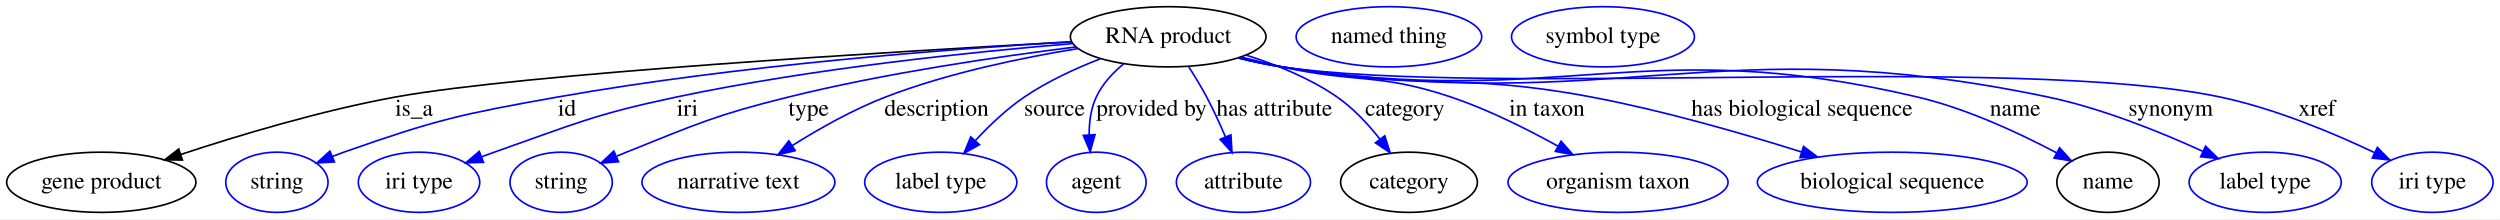
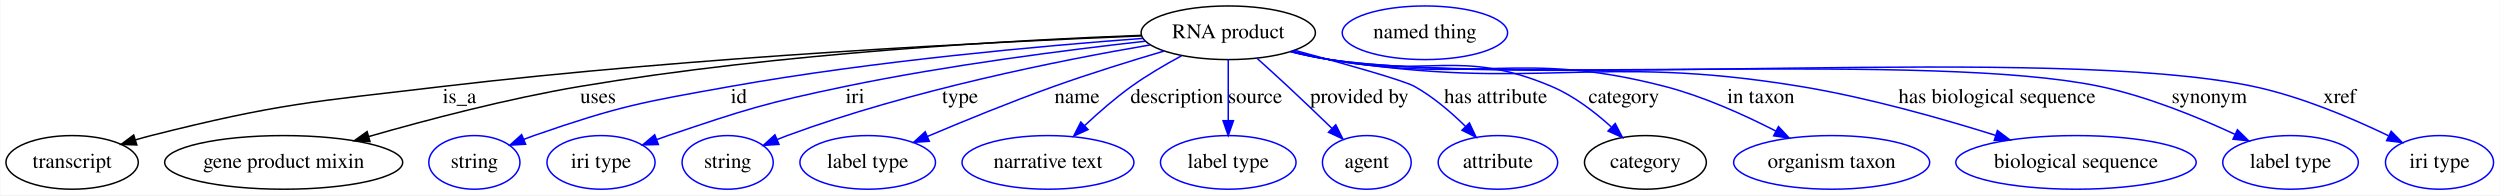
- <svg xmlns="http://www.w3.org/2000/svg" width="1495pt" height="131pt" viewBox="0.00 0.00 1494.94 131.00">
+ <svg xmlns="http://www.w3.org/2000/svg" width="1678pt" height="131pt" viewBox="0.00 0.00 1677.59 131.00">
  <g id="graph0" class="graph" transform="scale(1 1) rotate(0) translate(4 127)">
-     <polygon fill="#ffffff" stroke="transparent" points="-4,4 -4,-127 1490.942,-127 1490.942,4 -4,4" />
+     <polygon fill="#ffffff" stroke="transparent" points="-4,4 -4,-127 1673.593,-127 1673.593,4 -4,4" />
    <g id="node1" class="node">
-       <ellipse fill="none" stroke="#000000" cx="694.545" cy="-105" rx="58.49" ry="18" />
-       <text text-anchor="middle" x="694.545" y="-101.3" font-family="Times,serif" font-size="14.00" fill="#000000">RNA product</text>
+       <ellipse fill="none" stroke="#000000" cx="820.196" cy="-105" rx="58.49" ry="18" />
+       <text text-anchor="middle" x="820.196" y="-101.3" font-family="Times,serif" font-size="14.00" fill="#000000">RNA product</text>
    </g>
    <g id="node2" class="node">
-       <ellipse fill="none" stroke="#000000" cx="56.545" cy="-18" rx="56.59" ry="18" />
-       <text text-anchor="middle" x="56.545" y="-14.3" font-family="Times,serif" font-size="14.00" fill="#000000">gene product</text>
+       <ellipse fill="none" stroke="#000000" cx="44.196" cy="-18" rx="44.393" ry="18" />
+       <text text-anchor="middle" x="44.196" y="-14.3" font-family="Times,serif" font-size="14.00" fill="#000000">transcript</text>
    </g>
    <g id="edge1" class="edge">
-       <path fill="none" stroke="#000000" d="M636.605,-101.966C530.413,-96.16 308.532,-82.82 232.545,-69 188.201,-60.935 139.032,-46.176 103.962,-34.603" />
-       <polygon fill="#000000" stroke="#000000" points="105.054,-31.277 94.46,-31.431 102.838,-37.917 105.054,-31.277" />
-       <text text-anchor="middle" x="243.545" y="-57.8" font-family="Times,serif" font-size="14.00" fill="#000000">is_a</text>
+       <path fill="none" stroke="#000000" d="M761.925,-102.898C664.577,-98.967 462.821,-89.024 293.196,-69 205.468,-58.644 182.85,-57.607 97.196,-36 93.795,-35.142 90.3,-34.168 86.804,-33.128" />
+       <polygon fill="#000000" stroke="#000000" points="87.619,-29.716 77.03,-30.064 85.524,-36.395 87.619,-29.716" />
+       <text text-anchor="middle" x="304.196" y="-57.8" font-family="Times,serif" font-size="14.00" fill="#000000">is_a</text>
    </g>
    <g id="node3" class="node">
-       <ellipse fill="none" stroke="#0000ff" cx="161.545" cy="-18" rx="30.595" ry="18" />
-       <text text-anchor="middle" x="161.545" y="-14.3" font-family="Times,serif" font-size="14.00" fill="#000000">string</text>
+       <ellipse fill="none" stroke="#000000" cx="186.196" cy="-18" rx="79.886" ry="18" />
+       <text text-anchor="middle" x="186.196" y="-14.3" font-family="Times,serif" font-size="14.00" fill="#000000">gene product mixin</text>
    </g>
    <g id="edge2" class="edge">
-       <path fill="none" stroke="#0000ff" d="M636.642,-102.048C564.342,-97.731 437.075,-88.047 329.545,-69 271.696,-58.753 256.978,-55.458 201.545,-36 199.302,-35.213 197.011,-34.349 194.717,-33.441" />
-       <polygon fill="#0000ff" stroke="#0000ff" points="195.963,-30.168 185.388,-29.527 193.256,-36.623 195.963,-30.168" />
-       <text text-anchor="middle" x="335.045" y="-57.8" font-family="Times,serif" font-size="14.00" fill="#000000">id</text>
+       <path fill="none" stroke="#000000" d="M761.761,-103.285C677.893,-100.118 518.773,-91.479 385.196,-69 336.724,-60.843 282.766,-46.687 243.278,-35.356" />
+       <polygon fill="#000000" stroke="#000000" points="244.142,-31.962 233.563,-32.541 242.194,-38.686 244.142,-31.962" />
+       <text text-anchor="middle" x="397.196" y="-57.8" font-family="Times,serif" font-size="14.00" fill="#000000">uses</text>
    </g>
    <g id="node4" class="node">
-       <ellipse fill="none" stroke="#0000ff" cx="246.545" cy="-18" rx="36.294" ry="18" />
-       <text text-anchor="middle" x="246.545" y="-14.3" font-family="Times,serif" font-size="14.00" fill="#000000">iri type</text>
+       <ellipse fill="none" stroke="#0000ff" cx="314.196" cy="-18" rx="30.595" ry="18" />
+       <text text-anchor="middle" x="314.196" y="-14.3" font-family="Times,serif" font-size="14.00" fill="#000000">string</text>
    </g>
    <g id="edge3" class="edge">
-       <path fill="none" stroke="#0000ff" d="M637.431,-100.936C577.841,-96.014 481.93,-86.169 400.545,-69 351.019,-58.552 339.31,-52.748 291.545,-36 289.026,-35.117 286.441,-34.176 283.844,-33.206" />
-       <polygon fill="#0000ff" stroke="#0000ff" points="285.079,-29.931 274.489,-29.612 282.569,-36.465 285.079,-29.931" />
-       <text text-anchor="middle" x="407.045" y="-57.8" font-family="Times,serif" font-size="14.00" fill="#000000">iri</text>
+       <path fill="none" stroke="#0000ff" d="M762.827,-101.228C696.019,-96.28 582.517,-86.147 486.196,-69 426.66,-58.401 411.328,-55.819 354.196,-36 351.95,-35.221 349.657,-34.364 347.362,-33.46" />
+       <polygon fill="#0000ff" stroke="#0000ff" points="348.605,-30.186 338.029,-29.557 345.904,-36.644 348.605,-30.186" />
+       <text text-anchor="middle" x="491.696" y="-57.8" font-family="Times,serif" font-size="14.00" fill="#000000">id</text>
    </g>
    <g id="node5" class="node">
-       <ellipse fill="none" stroke="#0000ff" cx="331.545" cy="-18" rx="30.595" ry="18" />
-       <text text-anchor="middle" x="331.545" y="-14.3" font-family="Times,serif" font-size="14.00" fill="#000000">string</text>
+       <ellipse fill="none" stroke="#0000ff" cx="399.196" cy="-18" rx="36.294" ry="18" />
+       <text text-anchor="middle" x="399.196" y="-14.3" font-family="Times,serif" font-size="14.00" fill="#000000">iri type</text>
    </g>
    <g id="edge4" class="edge">
-       <path fill="none" stroke="#0000ff" d="M639.438,-98.933C593.141,-93.201 525.452,-83.331 467.545,-69 423.341,-58.06 412.831,-52.898 370.545,-36 368.675,-35.253 366.766,-34.463 364.847,-33.648" />
-       <polygon fill="#0000ff" stroke="#0000ff" points="365.861,-30.27 355.298,-29.442 363.039,-36.676 365.861,-30.27" />
-       <text text-anchor="middle" x="479.545" y="-57.8" font-family="Times,serif" font-size="14.00" fill="#000000">type</text>
+       <path fill="none" stroke="#0000ff" d="M764.437,-99.329C712.134,-93.505 631.9,-83.274 563.196,-69 509.459,-57.836 496.199,-53.552 444.196,-36 441.667,-35.147 439.074,-34.228 436.472,-33.274" />
+       <polygon fill="#0000ff" stroke="#0000ff" points="437.695,-29.995 427.104,-29.715 435.209,-36.539 437.695,-29.995" />
+       <text text-anchor="middle" x="569.696" y="-57.8" font-family="Times,serif" font-size="14.00" fill="#000000">iri</text>
    </g>
    <g id="node6" class="node">
-       <ellipse fill="none" stroke="#0000ff" cx="437.545" cy="-18" rx="57.69" ry="18" />
-       <text text-anchor="middle" x="437.545" y="-14.3" font-family="Times,serif" font-size="14.00" fill="#000000">narrative text</text>
+       <ellipse fill="none" stroke="#0000ff" cx="484.196" cy="-18" rx="30.595" ry="18" />
+       <text text-anchor="middle" x="484.196" y="-14.3" font-family="Times,serif" font-size="14.00" fill="#000000">string</text>
    </g>
    <g id="edge5" class="edge">
-       <path fill="none" stroke="#0000ff" d="M640.397,-97.921C606.607,-92.425 562.638,-83.283 525.545,-69 506.08,-61.505 485.841,-50.068 469.688,-39.923" />
-       <polygon fill="#0000ff" stroke="#0000ff" points="471.471,-36.908 461.165,-34.453 467.691,-42.8 471.471,-36.908" />
-       <text text-anchor="middle" x="556.045" y="-57.8" font-family="Times,serif" font-size="14.00" fill="#000000">description</text>
+       <path fill="none" stroke="#0000ff" d="M767.72,-96.841C707.642,-86.574 606.868,-66.505 524.196,-36 521.966,-35.177 519.684,-34.287 517.398,-33.359" />
+       <polygon fill="#0000ff" stroke="#0000ff" points="518.657,-30.091 508.085,-29.399 515.919,-36.533 518.657,-30.091" />
+       <text text-anchor="middle" x="640.196" y="-57.8" font-family="Times,serif" font-size="14.00" fill="#000000">type</text>
    </g>
    <g id="node7" class="node">
-       <ellipse fill="none" stroke="#0000ff" cx="558.545" cy="-18" rx="45.492" ry="18" />
-       <text text-anchor="middle" x="558.545" y="-14.3" font-family="Times,serif" font-size="14.00" fill="#000000">label type</text>
+       <ellipse fill="none" stroke="#0000ff" cx="578.196" cy="-18" rx="45.492" ry="18" />
+       <text text-anchor="middle" x="578.196" y="-14.3" font-family="Times,serif" font-size="14.00" fill="#000000">label type</text>
    </g>
    <g id="edge6" class="edge">
-       <path fill="none" stroke="#0000ff" d="M653.894,-91.82C638.96,-86.012 622.343,-78.356 608.545,-69 597.909,-61.788 587.69,-52.056 579.293,-43.027" />
-       <polygon fill="#0000ff" stroke="#0000ff" points="581.699,-40.467 572.419,-35.355 576.485,-45.138 581.699,-40.467" />
-       <text text-anchor="middle" x="626.545" y="-57.8" font-family="Times,serif" font-size="14.00" fill="#000000">source</text>
+       <path fill="none" stroke="#0000ff" d="M777.106,-92.739C754.877,-86.162 727.414,-77.647 703.196,-69 674.453,-58.737 642.61,-45.72 618.256,-35.405" />
+       <polygon fill="#0000ff" stroke="#0000ff" points="619.551,-32.152 608.979,-31.453 616.808,-38.592 619.551,-32.152" />
+       <text text-anchor="middle" x="718.696" y="-57.8" font-family="Times,serif" font-size="14.00" fill="#000000">name</text>
    </g>
    <g id="node8" class="node">
-       <ellipse fill="none" stroke="#0000ff" cx="651.545" cy="-18" rx="29.795" ry="18" />
-       <text text-anchor="middle" x="651.545" y="-14.3" font-family="Times,serif" font-size="14.00" fill="#000000">agent</text>
+       <ellipse fill="none" stroke="#0000ff" cx="699.196" cy="-18" rx="57.69" ry="18" />
+       <text text-anchor="middle" x="699.196" y="-14.3" font-family="Times,serif" font-size="14.00" fill="#000000">narrative text</text>
    </g>
    <g id="edge7" class="edge">
-       <path fill="none" stroke="#0000ff" d="M667.979,-88.867C661.384,-83.443 655.17,-76.763 651.545,-69 648.3,-62.05 647.251,-53.965 647.283,-46.307" />
-       <polygon fill="#0000ff" stroke="#0000ff" points="650.779,-46.472 647.893,-36.278 643.792,-46.047 650.779,-46.472" />
-       <text text-anchor="middle" x="684.545" y="-57.8" font-family="Times,serif" font-size="14.00" fill="#000000">provided by</text>
+       <path fill="none" stroke="#0000ff" d="M788.879,-89.564C777.889,-83.657 765.678,-76.519 755.196,-69 744.344,-61.216 733.288,-51.581 723.899,-42.789" />
+       <polygon fill="#0000ff" stroke="#0000ff" points="726.091,-40.043 716.445,-35.661 721.254,-45.102 726.091,-40.043" />
+       <text text-anchor="middle" x="785.696" y="-57.8" font-family="Times,serif" font-size="14.00" fill="#000000">description</text>
    </g>
    <g id="node9" class="node">
-       <ellipse fill="none" stroke="#0000ff" cx="739.545" cy="-18" rx="40.094" ry="18" />
-       <text text-anchor="middle" x="739.545" y="-14.3" font-family="Times,serif" font-size="14.00" fill="#000000">attribute</text>
+       <ellipse fill="none" stroke="#0000ff" cx="820.196" cy="-18" rx="45.492" ry="18" />
+       <text text-anchor="middle" x="820.196" y="-14.3" font-family="Times,serif" font-size="14.00" fill="#000000">label type</text>
    </g>
    <g id="edge8" class="edge">
-       <path fill="none" stroke="#0000ff" d="M706.831,-87.027C710.476,-81.372 714.346,-75.027 717.545,-69 721.55,-61.454 725.417,-53.023 728.763,-45.223" />
-       <polygon fill="#0000ff" stroke="#0000ff" points="732.076,-46.372 732.693,-35.795 725.615,-43.678 732.076,-46.372" />
-       <text text-anchor="middle" x="758.045" y="-57.8" font-family="Times,serif" font-size="14.00" fill="#000000">has attribute</text>
+       <path fill="none" stroke="#0000ff" d="M820.196,-86.974C820.196,-75.192 820.196,-59.561 820.196,-46.158" />
+       <polygon fill="#0000ff" stroke="#0000ff" points="823.696,-46.003 820.196,-36.003 816.696,-46.003 823.696,-46.003" />
+       <text text-anchor="middle" x="838.196" y="-57.8" font-family="Times,serif" font-size="14.00" fill="#000000">source</text>
    </g>
    <g id="node10" class="node">
-       <ellipse fill="none" stroke="#000000" cx="838.545" cy="-18" rx="40.893" ry="18" />
-       <text text-anchor="middle" x="838.545" y="-14.3" font-family="Times,serif" font-size="14.00" fill="#000000">category</text>
+       <ellipse fill="none" stroke="#0000ff" cx="913.196" cy="-18" rx="29.795" ry="18" />
+       <text text-anchor="middle" x="913.196" y="-14.3" font-family="Times,serif" font-size="14.00" fill="#000000">agent</text>
    </g>
    <g id="edge9" class="edge">
-       <path fill="none" stroke="#0000ff" d="M741.236,-93.987C759.227,-88.35 779.33,-80.245 795.545,-69 805.309,-62.229 814.153,-52.694 821.246,-43.698" />
-       <polygon fill="#0000ff" stroke="#0000ff" points="824.055,-45.786 827.244,-35.683 818.451,-41.592 824.055,-45.786" />
-       <text text-anchor="middle" x="836.045" y="-57.8" font-family="Times,serif" font-size="14.00" fill="#000000">category</text>
+       <path fill="none" stroke="#0000ff" d="M839.439,-87.916C846.061,-81.975 853.494,-75.238 860.196,-69 869.982,-59.893 880.627,-49.705 889.793,-40.844" />
+       <polygon fill="#0000ff" stroke="#0000ff" points="892.35,-43.24 897.092,-33.766 887.477,-38.215 892.35,-43.24" />
+       <text text-anchor="middle" x="908.196" y="-57.8" font-family="Times,serif" font-size="14.00" fill="#000000">provided by</text>
+     </g>
+     <g id="node11" class="node">
+       <ellipse fill="none" stroke="#0000ff" cx="1001.196" cy="-18" rx="40.094" ry="18" />
+       <text text-anchor="middle" x="1001.196" y="-14.3" font-family="Times,serif" font-size="14.00" fill="#000000">attribute</text>
+     </g>
+     <g id="edge10" class="edge">
+       <path fill="none" stroke="#0000ff" d="M864.607,-93.27C897.537,-84.394 937.926,-73.062 945.196,-69 957.696,-62.015 969.694,-51.745 979.355,-42.249" />
+       <polygon fill="#0000ff" stroke="#0000ff" points="982.077,-44.472 986.568,-34.876 977.073,-39.577 982.077,-44.472" />
+       <text text-anchor="middle" x="999.696" y="-57.8" font-family="Times,serif" font-size="14.00" fill="#000000">has attribute</text>
    </g>
    <g id="node12" class="node">
-       <ellipse fill="none" stroke="#0000ff" cx="963.545" cy="-18" rx="65.789" ry="18" />
-       <text text-anchor="middle" x="963.545" y="-14.3" font-family="Times,serif" font-size="14.00" fill="#000000">organism taxon</text>
+       <ellipse fill="none" stroke="#000000" cx="1100.196" cy="-18" rx="40.893" ry="18" />
+       <text text-anchor="middle" x="1100.196" y="-14.3" font-family="Times,serif" font-size="14.00" fill="#000000">category</text>
    </g>
-     <g id="edge10" class="edge">
-       <path fill="none" stroke="#0000ff" d="M738.311,-92.847C746.343,-90.779 754.675,-88.74 762.545,-87 807.066,-77.158 820.321,-83.516 863.545,-69 885.772,-61.535 909.194,-49.823 927.779,-39.504" />
-       <polygon fill="#0000ff" stroke="#0000ff" points="929.509,-42.546 936.487,-34.574 926.061,-36.454 929.509,-42.546" />
-       <text text-anchor="middle" x="921.045" y="-57.8" font-family="Times,serif" font-size="14.00" fill="#000000">in taxon</text>
+     <g id="edge11" class="edge">
+       <path fill="none" stroke="#0000ff" d="M863.156,-92.666C871.42,-90.567 880.04,-88.564 888.196,-87 953.706,-74.435 975.768,-94.999 1037.196,-69 1052.004,-62.733 1066.144,-51.9 1077.263,-41.825" />
+       <polygon fill="#0000ff" stroke="#0000ff" points="1079.934,-44.116 1084.791,-34.7 1075.122,-39.032 1079.934,-44.116" />
+       <text text-anchor="middle" x="1085.696" y="-57.8" font-family="Times,serif" font-size="14.00" fill="#000000">category</text>
+     </g>
+     <g id="node14" class="node">
+       <ellipse fill="none" stroke="#0000ff" cx="1225.196" cy="-18" rx="65.789" ry="18" />
+       <text text-anchor="middle" x="1225.196" y="-14.3" font-family="Times,serif" font-size="14.00" fill="#000000">organism taxon</text>
+     </g>
+     <g id="edge12" class="edge">
+       <path fill="none" stroke="#0000ff" d="M862.743,-92.491C871.122,-90.382 879.89,-88.42 888.196,-87 987.081,-70.097 1016.084,-94.166 1113.196,-69 1139.139,-62.277 1166.549,-49.898 1187.759,-39.02" />
+       <polygon fill="#0000ff" stroke="#0000ff" points="1189.51,-42.053 1196.743,-34.312 1186.261,-35.853 1189.51,-42.053" />
+       <text text-anchor="middle" x="1177.696" y="-57.8" font-family="Times,serif" font-size="14.00" fill="#000000">in taxon</text>
+     </g>
+     <g id="node15" class="node">
+       <ellipse fill="none" stroke="#0000ff" cx="1389.196" cy="-18" rx="80.686" ry="18" />
+       <text text-anchor="middle" x="1389.196" y="-14.3" font-family="Times,serif" font-size="14.00" fill="#000000">biological sequence</text>
+     </g>
+     <g id="edge13" class="edge">
+       <path fill="none" stroke="#0000ff" d="M862.354,-92.429C870.844,-90.298 879.754,-88.344 888.196,-87 1027.12,-64.889 1065.387,-91.821 1204.196,-69 1248.97,-61.639 1298.465,-47.675 1334.986,-36.218" />
+       <polygon fill="#0000ff" stroke="#0000ff" points="1336.456,-39.423 1344.927,-33.06 1334.337,-32.752 1336.456,-39.423" />
+       <text text-anchor="middle" x="1336.196" y="-57.8" font-family="Times,serif" font-size="14.00" fill="#000000">has biological sequence</text>
+     </g>
+     <g id="node16" class="node">
+       <ellipse fill="none" stroke="#0000ff" cx="1533.196" cy="-18" rx="45.492" ry="18" />
+       <text text-anchor="middle" x="1533.196" y="-14.3" font-family="Times,serif" font-size="14.00" fill="#000000">label type</text>
+     </g>
+     <g id="edge14" class="edge">
+       <path fill="none" stroke="#0000ff" d="M861.968,-92.373C870.568,-90.217 879.619,-88.268 888.196,-87 1001.918,-70.186 1292.691,-92.625 1405.196,-69 1436.957,-62.331 1471.003,-48.407 1495.992,-36.791" />
+       <polygon fill="#0000ff" stroke="#0000ff" points="1497.566,-39.918 1505.102,-32.472 1494.567,-33.593 1497.566,-39.918" />
+       <text text-anchor="middle" x="1478.696" y="-57.8" font-family="Times,serif" font-size="14.00" fill="#000000">synonym</text>
+     </g>
+     <g id="node17" class="node">
+       <ellipse fill="none" stroke="#0000ff" cx="1633.196" cy="-18" rx="36.294" ry="18" />
+       <text text-anchor="middle" x="1633.196" y="-14.3" font-family="Times,serif" font-size="14.00" fill="#000000">iri type</text>
+     </g>
+     <g id="edge15" class="edge">
+       <path fill="none" stroke="#0000ff" d="M861.962,-92.334C870.563,-90.182 879.615,-88.243 888.196,-87 1024.607,-67.234 1373.337,-97.491 1508.196,-69 1540.183,-62.242 1574.422,-47.708 1598.963,-35.878" />
+       <polygon fill="#0000ff" stroke="#0000ff" points="1600.769,-38.89 1608.196,-31.334 1597.678,-32.609 1600.769,-38.89" />
+       <text text-anchor="middle" x="1566.196" y="-57.8" font-family="Times,serif" font-size="14.00" fill="#000000">xref</text>
    </g>
    <g id="node13" class="node">
-       <ellipse fill="none" stroke="#0000ff" cx="1127.545" cy="-18" rx="80.686" ry="18" />
-       <text text-anchor="middle" x="1127.545" y="-14.3" font-family="Times,serif" font-size="14.00" fill="#000000">biological sequence</text>
-     </g>
-     <g id="edge11" class="edge">
-       <path fill="none" stroke="#0000ff" d="M737.112,-92.605C745.489,-90.486 754.252,-88.491 762.545,-87 843.852,-72.382 866.368,-84.321 947.545,-69 990.431,-60.906 1037.886,-47.258 1073.299,-36.117" />
-       <polygon fill="#0000ff" stroke="#0000ff" points="1074.484,-39.413 1082.954,-33.048 1072.363,-32.742 1074.484,-39.413" />
-       <text text-anchor="middle" x="1073.545" y="-57.8" font-family="Times,serif" font-size="14.00" fill="#000000">has biological sequence</text>
-     </g>
-     <g id="node14" class="node">
-       <ellipse fill="none" stroke="#000000" cx="1256.545" cy="-18" rx="30.595" ry="18" />
-       <text text-anchor="middle" x="1256.545" y="-14.3" font-family="Times,serif" font-size="14.00" fill="#000000">name</text>
-     </g>
-     <g id="edge12" class="edge">
-       <path fill="none" stroke="#0000ff" d="M736.693,-92.365C745.184,-90.24 754.096,-88.303 762.545,-87 929.647,-61.223 977.955,-107.698 1142.545,-69 1172.094,-62.053 1203.418,-47.451 1225.738,-35.645" />
-       <polygon fill="#0000ff" stroke="#0000ff" points="1227.59,-38.623 1234.722,-30.787 1224.26,-32.465 1227.59,-38.623" />
-       <text text-anchor="middle" x="1201.045" y="-57.8" font-family="Times,serif" font-size="14.00" fill="#000000">name</text>
-     </g>
-     <g id="node16" class="node">
-       <ellipse fill="none" stroke="#0000ff" cx="1350.545" cy="-18" rx="45.492" ry="18" />
-       <text text-anchor="middle" x="1350.545" y="-14.3" font-family="Times,serif" font-size="14.00" fill="#000000">label type</text>
-     </g>
-     <g id="edge13" class="edge">
-       <path fill="none" stroke="#0000ff" d="M736.685,-92.311C745.176,-90.19 754.091,-88.269 762.545,-87 964,-56.754 1021.163,-110.782 1220.545,-69 1252.948,-62.21 1287.771,-48.152 1313.214,-36.513" />
-       <polygon fill="#0000ff" stroke="#0000ff" points="1314.898,-39.589 1322.481,-32.19 1311.939,-33.245 1314.898,-39.589" />
-       <text text-anchor="middle" x="1294.045" y="-57.8" font-family="Times,serif" font-size="14.00" fill="#000000">synonym</text>
-     </g>
-     <g id="node17" class="node">
-       <ellipse fill="none" stroke="#0000ff" cx="1450.545" cy="-18" rx="36.294" ry="18" />
-       <text text-anchor="middle" x="1450.545" y="-14.3" font-family="Times,serif" font-size="14.00" fill="#000000">iri type</text>
-     </g>
-     <g id="edge14" class="edge">
-       <path fill="none" stroke="#0000ff" d="M736.314,-92.354C744.915,-90.201 753.966,-88.257 762.545,-87 885.959,-68.925 1201.476,-94.632 1323.545,-69 1356.123,-62.16 1391.08,-47.531 1416.055,-35.688" />
-       <polygon fill="#0000ff" stroke="#0000ff" points="1417.634,-38.813 1425.112,-31.308 1414.586,-32.511 1417.634,-38.813" />
-       <text text-anchor="middle" x="1381.545" y="-57.8" font-family="Times,serif" font-size="14.00" fill="#000000">xref</text>
-     </g>
-     <g id="node11" class="node">
-       <ellipse fill="none" stroke="#0000ff" cx="826.545" cy="-105" rx="55.491" ry="18" />
-       <text text-anchor="middle" x="826.545" y="-101.3" font-family="Times,serif" font-size="14.00" fill="#000000">named thing</text>
-     </g>
-     <g id="node15" class="node">
-       <ellipse fill="none" stroke="#0000ff" cx="954.545" cy="-105" rx="54.691" ry="18" />
-       <text text-anchor="middle" x="954.545" y="-101.3" font-family="Times,serif" font-size="14.00" fill="#000000">symbol type</text>
+       <ellipse fill="none" stroke="#0000ff" cx="952.196" cy="-105" rx="55.491" ry="18" />
+       <text text-anchor="middle" x="952.196" y="-101.3" font-family="Times,serif" font-size="14.00" fill="#000000">named thing</text>
    </g>
  </g>
</svg>
